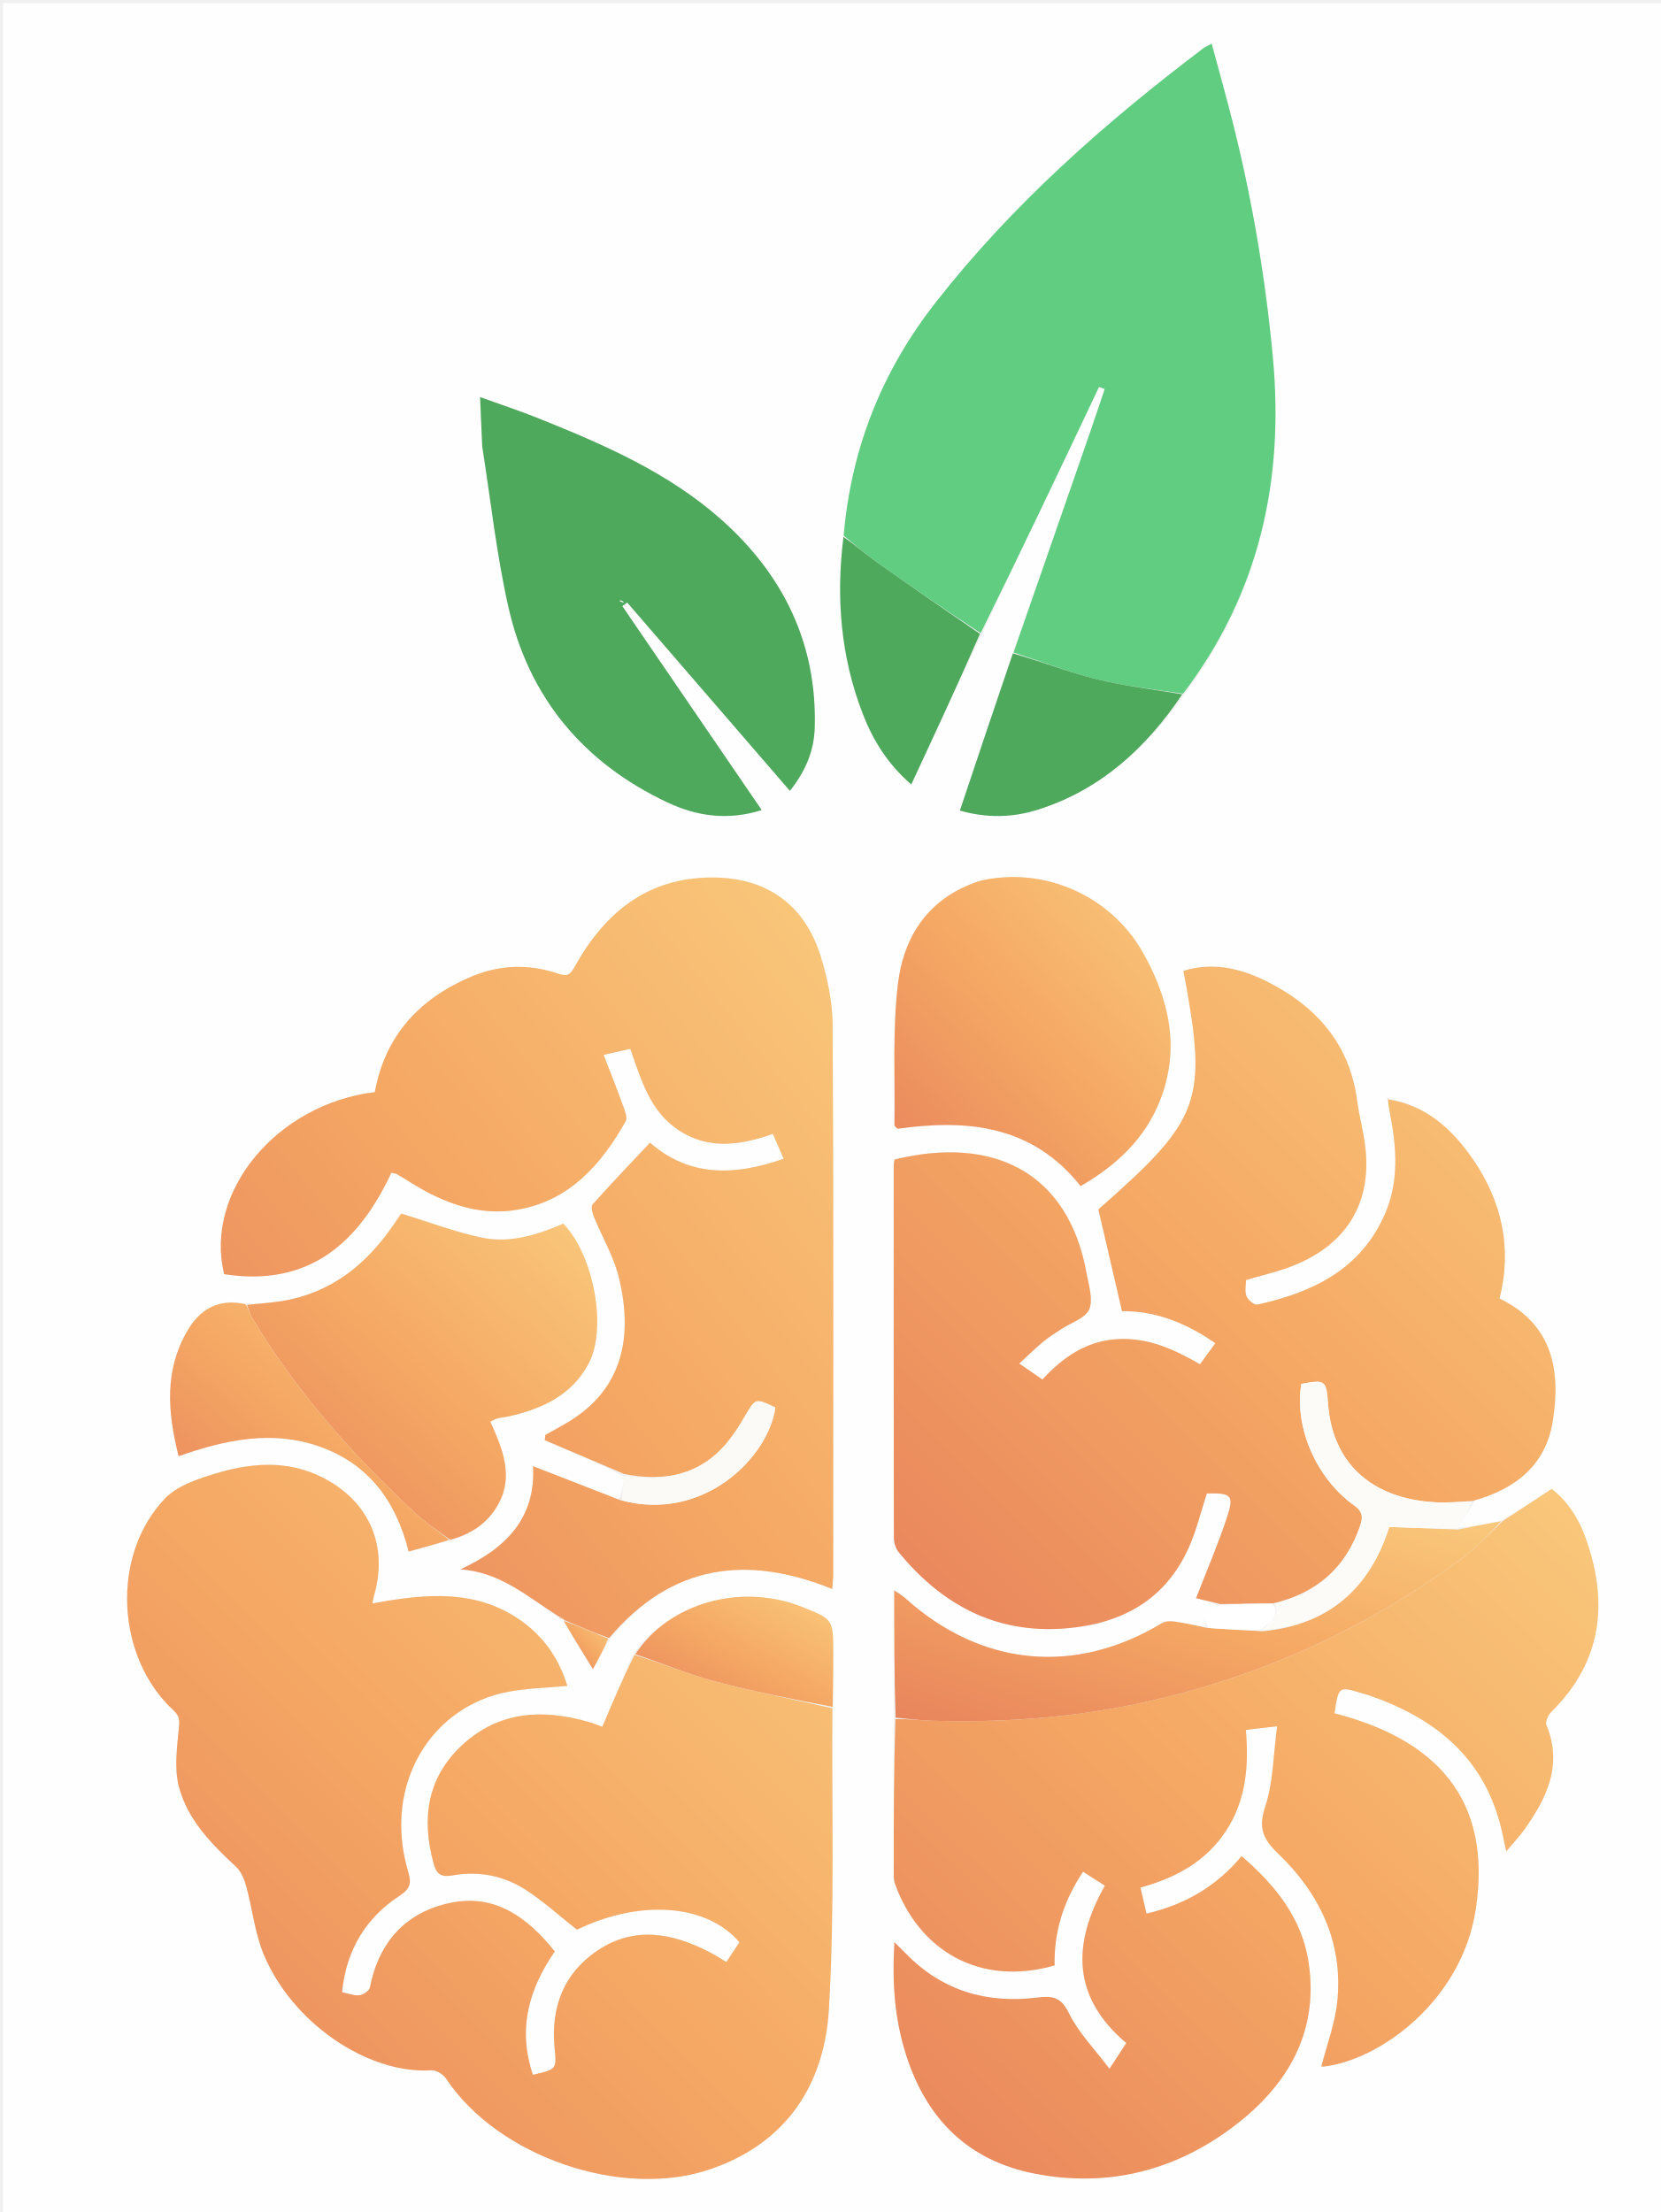
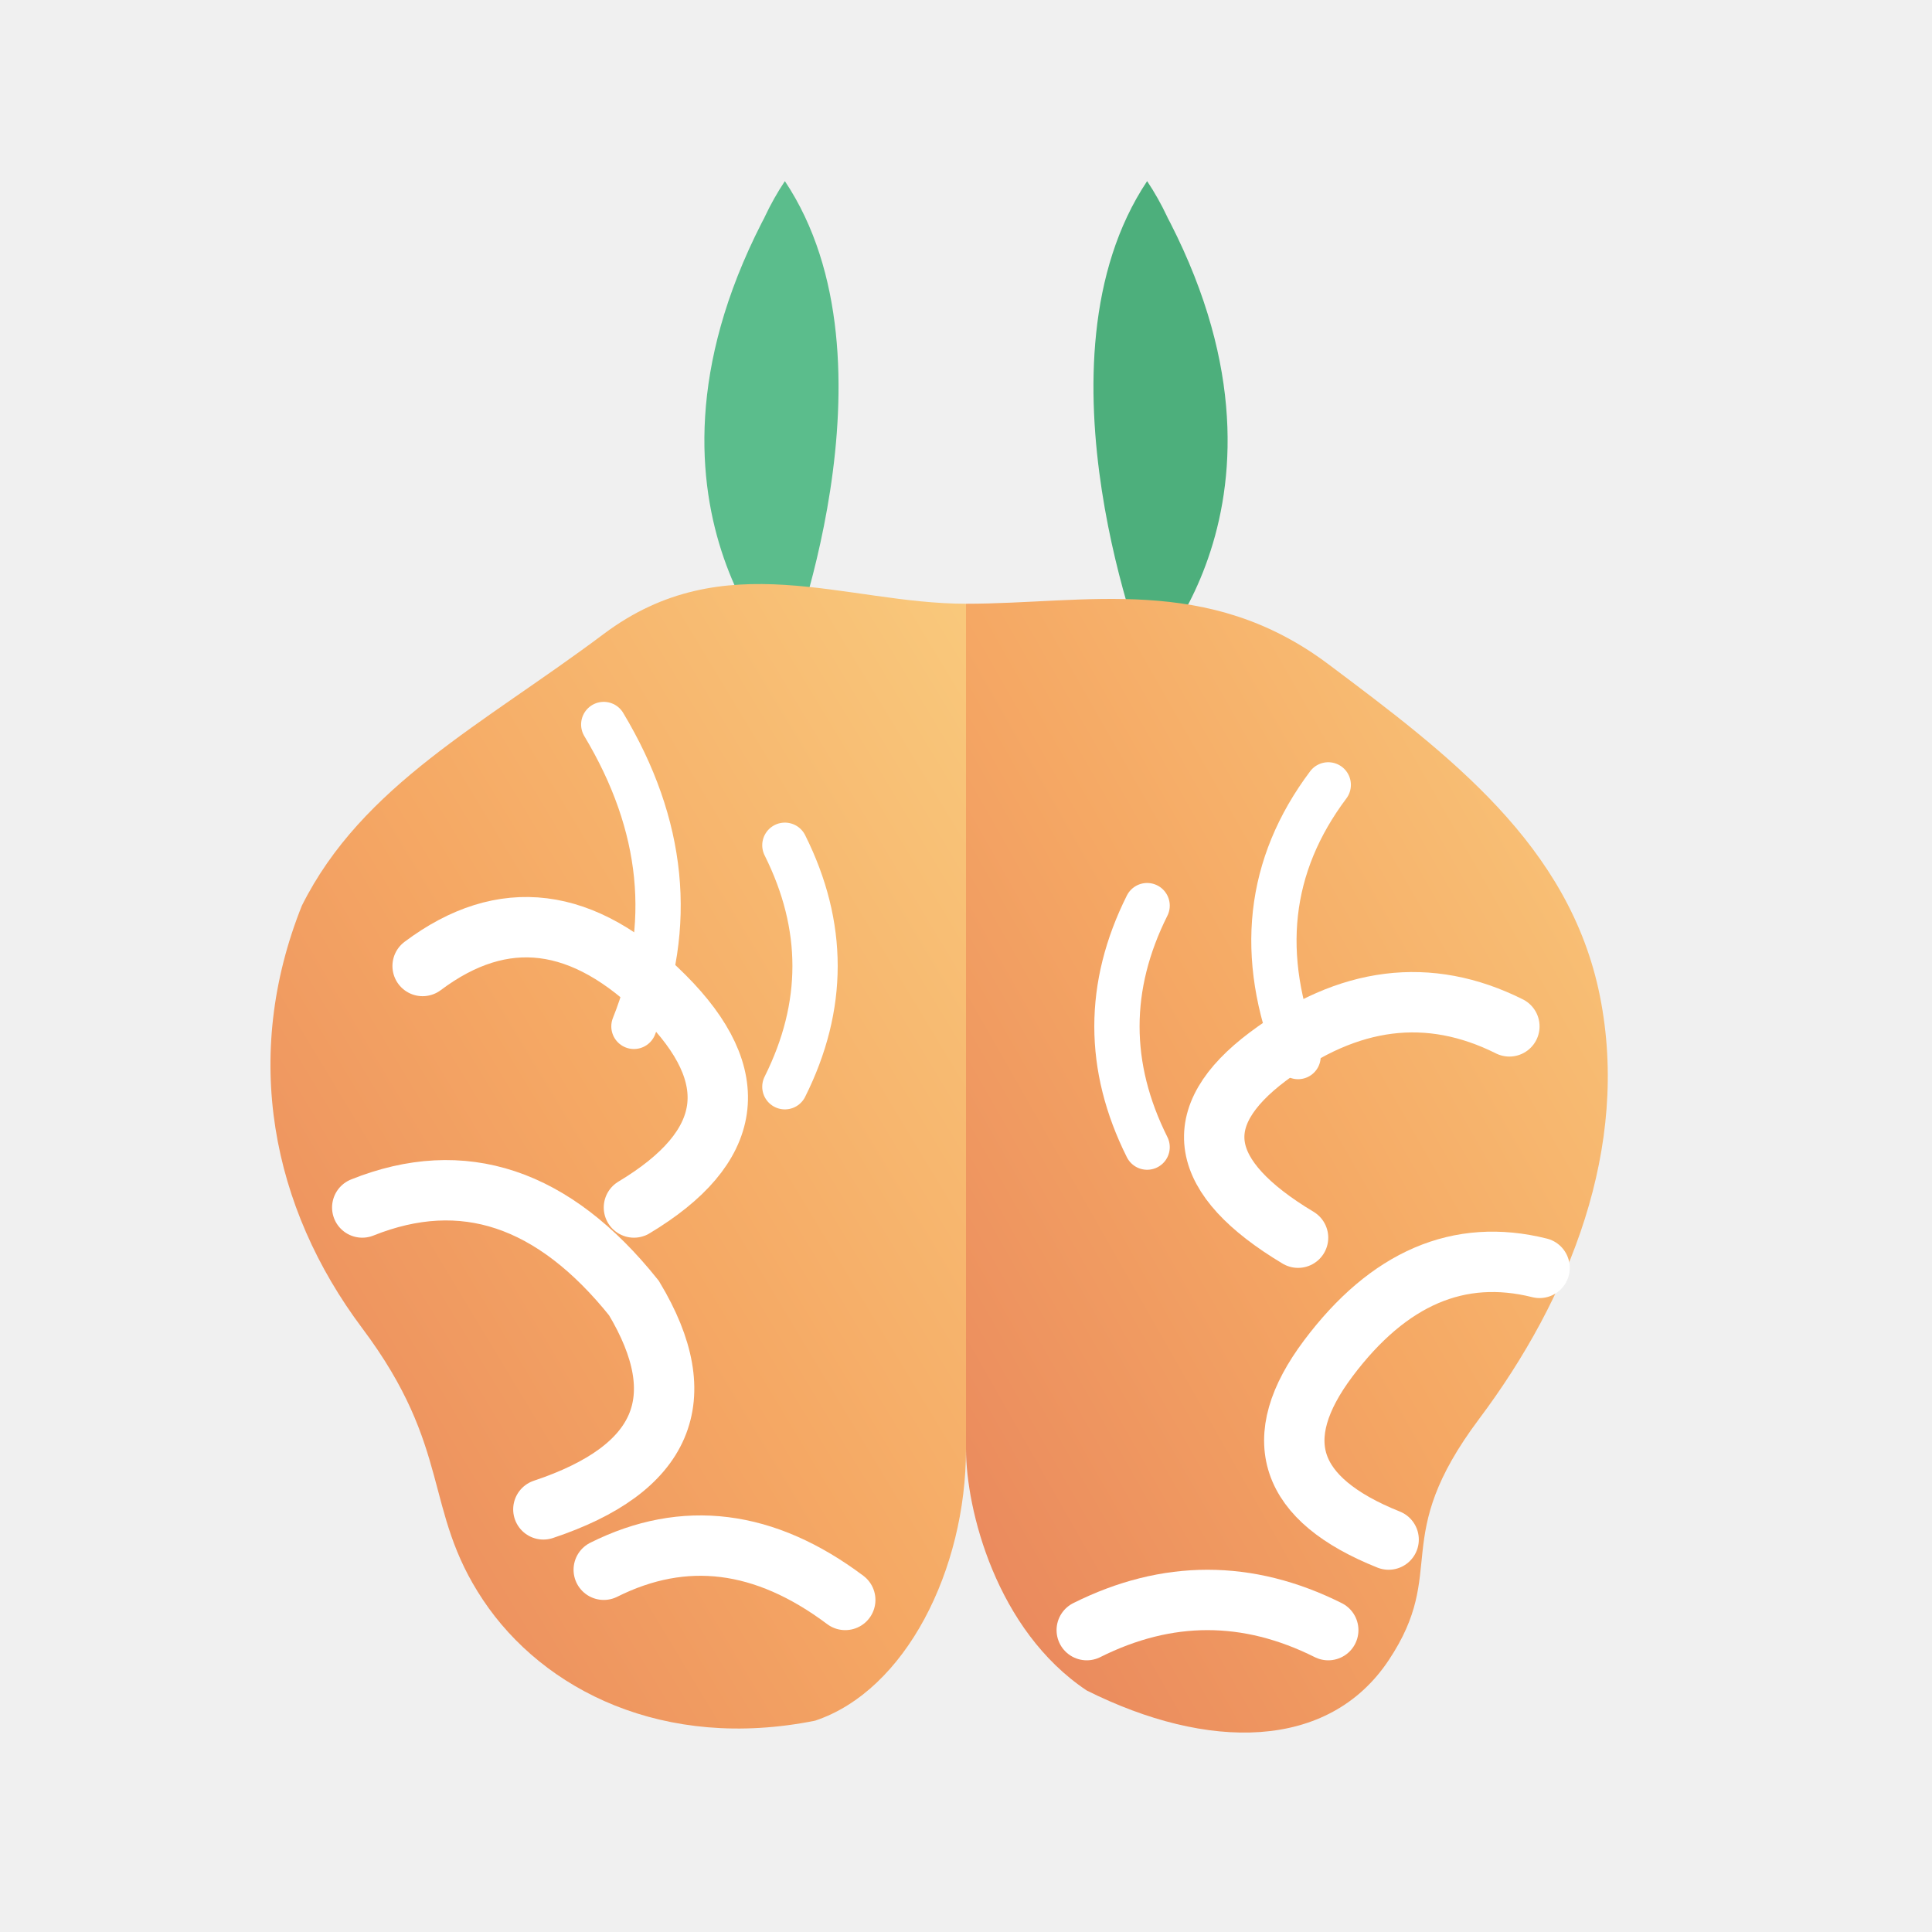
- <svg xmlns="http://www.w3.org/2000/svg" version="1.1" id="Layer_1" x="0px" y="0px" width="100%" viewBox="0 0 524 698" enable-background="new 0 0 524 698" xml:space="preserve">
+ <svg xmlns="http://www.w3.org/2000/svg" viewBox="0 0 64 64" width="64" height="64" fill="none">
  <defs>
-     <linearGradient id="orangeGradient" x1="0%" y1="100%" x2="100%" y2="0%">
+     <linearGradient id="brainGradient" x1="0%" y1="100%" x2="100%" y2="0%">
      <stop offset="0%" stop-color="#E8845C" />
      <stop offset="50%" stop-color="#F5A864" />
      <stop offset="100%" stop-color="#F9C97C" />
    </linearGradient>
  </defs>
-   <path fill="#FEFEFE" opacity="1" stroke="none" d=" M270,699   C180,699 90.5,699 1,699   C1,466.333 1,233.667 1,1   C175.667,1 350.333,1 525,1   C525,233.667 525,466.333 525,699   C440.167,699 355.333,699 270,699  M177.888,511.058   C177.888,511.058 177.84,511.13 177.899,511.83   C180.811,516.557 183.724,521.285 187.057,526.696   C189.014,523.117 190.653,520.121 192.839,516.765   C211.889,493.545 235.626,490.51 262.59,501.418   C262.723,499.312 262.877,498.003 262.877,496.693   C262.887,439.04 263.018,381.385 262.714,323.733   C262.675,316.389 261.141,308.811 258.939,301.767   C253.766,285.22 241.666,276.835 224.528,276.898   C204.09,276.973 190.725,288.123 181.322,305.047   C179.842,307.71 178.882,308.171 176.045,307.213   C166.893,304.124 157.654,304.404 148.742,308.158   C132.359,315.059 121.535,326.76 118.244,344.616   C87.371,348.373 64.373,376.02 70.719,402.065   C97.211,406.174 113.019,392.486 123.482,370.07   C124.219,370.244 124.747,370.257 125.153,370.486   C126.602,371.303 128.021,372.175 129.431,373.059   C139.864,379.606 151.087,383.898 163.501,381.69   C179.772,378.796 189.708,367.455 197.396,353.842   C198.045,352.693 197.139,350.455 196.565,348.865   C194.683,343.647 192.62,338.494 190.452,332.864   C193.929,332.079 196.296,331.544 198.866,330.963   C202.321,340.856 205.126,350.815 214.311,356.768   C223.709,362.86 233.625,361.391 243.845,357.823   C245.04,360.567 246.054,362.897 247.246,365.635   C231.575,371.183 217.318,371.3 205.089,360.569   C198.85,367.21 192.796,373.528 186.971,380.051   C186.378,380.715 186.875,382.728 187.357,383.916   C189.977,390.371 193.684,396.539 195.292,403.221   C199.761,421.782 196.458,438.045 179.926,448.314   C177.359,449.908 174.674,451.314 172.043,452.808   C171.995,453.36 171.946,453.913 171.897,454.465   C180.262,458.02 188.626,461.574 196.996,465.95   C196.649,468.375 196.303,470.801 195.16,473.145   C186.27,469.689 177.38,466.232 168.175,462.652   C169.1,479.032 159.532,488.697 145.211,495.216   C157.847,496.02 166.564,503.958 176.416,510.527   C176.928,510.723 177.44,510.92 177.888,511.058  M380.049,513.494   C376.963,512.879 373.894,512.144 370.784,511.703   C369.447,511.513 367.755,511.486 366.679,512.137   C339.202,528.78 309.45,525.888 285.464,504.165   C284.591,503.374 283.518,502.804 282.135,501.854   C282.135,515.761 282.135,528.892 282.011,542.951   C281.997,558.779 281.974,574.607 281.983,590.435   C281.984,591.757 281.927,593.176 282.359,594.385   C289.828,615.298 308.883,626.987 332.736,620.206   C332.495,609.574 335.561,599.839 341.713,590.62   C344.174,592.197 346.216,593.507 348.595,595.032   C338.257,613.371 338.205,630.201 355.358,644.688   C353.807,647.059 352.404,649.207 350.051,652.805   C345.243,646.407 340.205,641.348 337.258,635.274   C334.778,630.161 332.086,629.733 327.265,630.33   C311.345,632.301 297.257,628.222 285.829,616.472   C284.792,615.406 283.718,614.376 282.197,612.87   C281.401,625.662 282.284,637.227 285.884,648.471   C292.352,668.675 305.508,681.863 326.637,685.928   C349.474,690.322 370.545,685.019 388.894,671.245   C405.722,658.613 416.079,641.987 412.955,619.746   C410.952,605.483 402.529,595.013 391.742,585.705   C383.69,595.321 373.848,601.017 361.734,603.839   C361.072,600.989 360.487,598.468 359.826,595.62   C371.051,592.535 380.522,587.383 386.879,577.644   C393.168,568.009 394.047,557.227 393.084,545.865   C396.182,545.508 398.719,545.215 402.945,544.727   C401.718,553.875 401.738,562.379 399.2,570.035   C396.989,576.705 398.37,580.21 403.137,584.78   C416.359,597.458 423.871,612.973 421.909,631.723   C421.193,638.564 418.652,645.214 416.61,652.06   C416.765,652.067 416.92,652.074 417.888,652.219   C435.073,650.222 461.226,631.529 465.625,602.42   C470.922,567.374 452.784,548.822 421.042,540.627   C422.345,532.078 422.345,532.078 429.65,534.289   C430.445,534.53 431.254,534.731 432.039,535.003   C452.361,542.046 467.746,554.087 473.399,575.942   C474.001,578.269 474.447,580.636 475.231,584.187   C477.65,581.306 479.464,579.425 480.958,577.317   C488.022,567.348 493.128,556.97 487.906,544.323   C487.492,543.322 488.42,541.222 489.369,540.285   C505.71,524.142 507.629,505.24 500.019,484.612   C497.835,478.691 494.322,473.509 489.566,469.828   C484.03,473.464 479.046,476.738 473.268,480.001   C468.853,480.887 464.438,481.772 460.025,481.982   C461.656,479.252 463.288,476.523 465.478,473.344   C478.42,469.809 487.697,462.113 489.891,448.564   C492.496,432.483 489.929,417.903 473.127,409.753   C477.161,393.624 473.806,378.888 464.57,365.585   C458.103,356.269 449.954,348.799 437.984,346.622   C437.868,346.588 437.753,346.554 437.638,346.52   C437.744,346.693 437.85,346.865 437.89,347.871   C438.106,349.013 438.315,350.157 438.538,351.297   C440.644,362.05 441.476,372.752 436.926,383.153   C429.252,400.694 414.082,407.813 396.724,411.669   C395.763,411.882 393.746,410.208 393.267,408.998   C392.658,407.459 393.12,405.497 393.12,403.918   C397.992,402.486 402.529,401.437 406.859,399.829   C424.35,393.334 432.743,380.243 430.819,362.368   C430.269,357.26 428.846,352.251 428.164,347.152   C425.721,328.891 414.754,317.05 398.984,309.353   C391.057,305.484 382.372,303.555 373.39,306.36   C381.12,347.607 379.19,352.931 346.545,381.634   C349.038,392.362 351.463,402.801 354.004,413.741   C364.42,413.603 374.117,417.355 383.442,423.852   C381.717,426.22 380.218,428.277 378.612,430.483   C370.177,425.645 361.975,421.94 352.35,422.572   C342.541,423.216 335.299,428.381 328.887,435.3   C326.398,433.59 324.296,432.146 321.571,430.273   C324.478,427.604 326.722,425.379 329.146,423.372   C330.929,421.896 332.932,420.68 334.866,419.392   C337.907,417.367 342.41,416.009 343.639,413.204   C344.976,410.156 343.533,405.732 342.864,401.986   C337.066,369.526 313.084,358.315 282.222,365.889   C282.141,366.483 281.978,367.128 281.977,367.774   C281.964,406.925 281.948,446.076 282.026,485.227   C282.029,486.757 282.564,488.607 283.514,489.765   C297.116,506.34 314.159,515.619 336.143,513.85   C353.845,512.425 367.764,504.931 375.193,488.061   C377.568,482.669 378.95,476.841 380.768,471.268   C388.49,471.087 389.413,471.797 387.186,478.604   C384.376,487.192 380.77,495.519 377.368,504.32   C379.244,504.772 382.117,505.464 384.832,506.852   C382.997,507.648 381.161,508.444 379.336,509.235   C379.932,510.856 380.423,512.19 380.049,513.494  M142.743,485.987   C148.618,484.074 153.514,480.829 156.764,475.451   C162.392,466.14 158.605,457.303 154.703,448.592   C155.86,448.067 156.432,447.695 157.058,447.546   C158.183,447.278 159.351,447.198 160.481,446.946   C171.074,444.586 180.581,440.16 185.789,430.138   C191.689,418.784 187.139,395.718 177.716,386.13   C169.605,389.627 161.031,392.386 152.177,390.563   C143.677,388.813 135.469,385.652 126.586,382.944   C126.185,383.531 125.256,384.881 124.334,386.236   C115.664,398.973 104.482,408.073 88.816,410.56   C85.223,411.13 81.576,411.359 77.124,411.392   C68.942,409.583 63.07,413.192 59.146,419.885   C51.828,432.366 52.838,445.549 56.351,459.498   C71.224,454.28 85.864,451.223 100.687,456.418   C116.01,461.788 124.863,473.299 128.926,489.583   C133.526,488.336 137.768,487.186 142.743,485.987  M374.013,218.714   C397.476,187.031 405.208,151.305 401.579,112.549   C399.264,87.825 395.142,63.429 389.126,39.351   C387.011,30.888 384.631,22.49 382.3,13.794   C380.921,14.528 380.283,14.766 379.764,15.159   C348.591,38.747 319.456,64.462 295.242,95.401   C278.257,117.104 268.502,141.58 266.041,169.881   C263.715,188.806 265.295,207.326 272.192,225.196   C275.43,233.582 280.083,241.112 287.515,247.536   C295.042,231.345 302.295,215.742 310.001,199.656   C322.251,173.806 334.501,147.955 346.751,122.105   C347.35,122.322 347.948,122.539 348.547,122.756   C346.964,127.445 345.413,132.145 343.791,136.821   C335.802,159.848 327.794,182.868 319.357,206.459   C313.895,222.777 308.433,239.095 302.847,255.786   C311.537,258.23 319.574,257.984 327.455,255.496   C347.374,249.208 361.786,235.832 374.013,218.714  M199.541,522.422   C196.426,529.781 193.311,537.14 190.03,544.89   C189.138,544.571 187.473,543.877 185.752,543.378   C171.325,539.189 157.538,539.903 145.987,550.496   C134.763,560.789 132.899,573.771 136.814,588.096   C137.82,591.778 139.565,592.355 142.885,591.768   C151.271,590.286 159.238,591.954 166.255,596.591   C171.74,600.215 176.669,604.68 182.026,608.914   C201.908,599.287 222.937,600.725 233.294,612.876   C231.997,614.842 230.658,616.873 229.179,619.117   C227.241,617.968 225.727,616.977 224.132,616.14   C212.414,609.991 200.316,607.622 188.619,615.414   C177.859,622.582 173.744,633.38 174.97,646.192   C175.619,652.972 175.656,652.969 168.155,654.703   C163.258,640.444 166.812,627.694 175.054,615.771   C166.464,605.066 156.277,597.547 142.262,600.416   C128.086,603.318 119.524,612.75 116.694,627.189   C116.493,628.213 114.611,629.454 113.392,629.599   C111.72,629.797 109.934,629.045 107.917,628.644   C109.239,615.293 115.438,605.168 126.114,598.178   C129.904,595.695 129.711,593.786 128.671,590.2   C120.778,563 136.105,538.249 160.612,533.797   C166.548,532.719 172.655,532.585 178.984,531.988   C176.619,524.08 172.17,517.302 165.58,512.285   C151.002,501.186 134.424,502.823 117.484,505.984   C117.704,504.905 117.783,504.289 117.956,503.7   C122.629,487.841 116.521,473.726 101.789,466.237   C90.452,460.474 78.78,461.645 67.301,465.18   C61.889,466.846 55.759,468.966 52.038,472.868   C34.947,490.791 36.524,522.891 54.748,539.715   C56.83,541.638 56.637,543.171 56.392,545.719   C55.815,551.706 54.965,558.1 56.433,563.756   C59.141,574.188 66.659,581.819 74.45,589.034   C76.078,590.543 77.097,593.034 77.704,595.261   C79.619,602.274 80.362,609.72 83.071,616.383   C91.851,637.976 115.736,654.563 136.147,653.281   C137.635,653.187 139.823,654.53 140.7,655.857   C156.999,680.51 196.18,694.062 224.11,684.5   C248.187,676.258 260.124,657.757 261.533,633.934   C263.397,602.398 262.382,570.69 262.836,538.133   C262.855,532.64 262.886,527.146 262.89,521.653   C262.899,510.978 262.893,510.978 253.002,507.046   C233.752,499.391 210.974,505.825 199.541,522.422  M152.171,141.31   C154.845,158.042 156.667,174.967 160.382,191.464   C166.811,220.011 183.937,240.591 210.42,253.133   C219.802,257.575 229.617,259.007 240.326,255.618   C225.463,233.869 210.902,212.562 196.341,191.256   C196.859,190.881 197.376,190.507 197.893,190.133   C214.9,209.82 231.907,229.507 249.219,249.547   C254.223,243.241 256.831,236.895 257.049,229.684   C257.852,203.084 247.076,181.345 227.676,164.049   C210.949,149.134 190.494,140.274 169.899,132.006   C164.018,129.646 157.985,127.663 151.463,125.305   C151.717,131.093 151.921,135.73 152.171,141.31  M308.832,278.027   C292.966,283.172 285.072,295.368 283.273,310.715   C281.557,325.346 282.429,340.28 282.196,355.081   C282.192,355.322 282.605,355.568 283.157,356.185   C304.868,353.144 325.553,354.859 340.942,374.277   C352.205,367.747 361.217,359.384 365.988,347.275   C372.5,330.748 368.843,315.032 360.466,300.353   C350.171,282.315 328.97,273.303 308.832,278.027  z" />
-   <path fill="url(#orangeGradient)" opacity="1" stroke="none" d=" M262.605,539.056   C262.382,570.69 263.397,602.398 261.533,633.934   C260.124,657.757 248.187,676.258 224.11,684.5   C196.18,694.062 156.999,680.51 140.7,655.857   C139.823,654.53 137.635,653.187 136.147,653.281   C115.736,654.563 91.851,637.976 83.071,616.383   C80.362,609.72 79.619,602.274 77.704,595.261   C77.097,593.034 76.078,590.543 74.45,589.034   C66.659,581.819 59.141,574.188 56.433,563.756   C54.965,558.1 55.815,551.706 56.392,545.719   C56.637,543.171 56.83,541.638 54.748,539.715   C36.524,522.891 34.947,490.791 52.038,472.868   C55.759,468.966 61.889,466.846 67.301,465.18   C78.78,461.645 90.452,460.474 101.789,466.237   C116.521,473.726 122.629,487.841 117.956,503.7   C117.783,504.289 117.704,504.905 117.484,505.984   C134.424,502.823 151.002,501.186 165.58,512.285   C172.17,517.302 176.619,524.08 178.984,531.988   C172.655,532.585 166.548,532.719 160.612,533.797   C136.105,538.249 120.778,563 128.671,590.2   C129.711,593.786 129.904,595.695 126.114,598.178   C115.438,605.168 109.239,615.293 107.917,628.644   C109.934,629.045 111.72,629.797 113.392,629.599   C114.611,629.454 116.493,628.213 116.694,627.189   C119.524,612.75 128.086,603.318 142.262,600.416   C156.277,597.547 166.464,605.066 175.054,615.771   C166.812,627.694 163.258,640.444 168.155,654.703   C175.656,652.969 175.619,652.972 174.97,646.192   C173.744,633.38 177.859,622.582 188.619,615.414   C200.316,607.622 212.414,609.991 224.132,616.14   C225.727,616.977 227.241,617.968 229.179,619.117   C230.658,616.873 231.997,614.842 233.294,612.876   C222.937,600.725 201.908,599.287 182.026,608.914   C176.669,604.68 171.74,600.215 166.255,596.591   C159.238,591.954 151.271,590.286 142.885,591.768   C139.565,592.355 137.82,591.778 136.814,588.096   C132.899,573.771 134.763,560.789 145.987,550.496   C157.538,539.903 171.325,539.189 185.752,543.378   C187.473,543.877 189.138,544.571 190.03,544.89   C193.311,537.14 196.426,529.781 200.185,522.215   C208.92,524.854 216.872,528.219 225.134,530.425   C237.51,533.729 250.104,536.22 262.605,539.056  z" />
-   <path fill="url(#orangeGradient)" opacity="1" stroke="none" d=" M438.06,346.933   C449.954,348.799 458.103,356.269 464.57,365.585   C473.806,378.888 477.161,393.624 473.127,409.753   C489.929,417.903 492.496,432.483 489.891,448.564   C487.697,462.113 478.42,469.809 464.738,473.597   C460.179,473.925 456.343,474.266 452.543,474.031   C432.416,472.784 420.302,461.437 418.998,442.807   C418.492,435.562 418.088,435.269 410.591,436.693   C408.298,450.145 415.144,466.357 427.12,474.946   C429.844,476.899 430.154,478.524 429.119,481.536   C424.574,494.767 415.434,502.717 401.533,505.989   C395.707,506.037 390.349,506.097 384.991,506.157   C382.117,505.464 379.244,504.772 377.368,504.32   C380.77,495.519 384.376,487.192 387.186,478.604   C389.413,471.797 388.49,471.087 380.768,471.268   C378.95,476.841 377.568,482.669 375.193,488.061   C367.764,504.931 353.845,512.425 336.143,513.85   C314.159,515.619 297.116,506.34 283.514,489.765   C282.564,488.607 282.029,486.757 282.026,485.227   C281.948,446.076 281.964,406.925 281.977,367.774   C281.978,367.128 282.141,366.483 282.222,365.889   C313.084,358.315 337.066,369.526 342.864,401.986   C343.533,405.732 344.976,410.156 343.639,413.204   C342.41,416.009 337.907,417.367 334.866,419.392   C332.932,420.68 330.929,421.896 329.146,423.372   C326.722,425.379 324.478,427.604 321.571,430.273   C324.296,432.146 326.398,433.59 328.887,435.3   C335.299,428.381 342.541,423.216 352.35,422.572   C361.975,421.94 370.177,425.645 378.612,430.483   C380.218,428.277 381.717,426.22 383.442,423.852   C374.117,417.355 364.42,413.603 354.004,413.741   C351.463,402.801 349.038,392.362 346.545,381.634   C379.19,352.931 381.12,347.607 373.39,306.36   C382.372,303.555 391.057,305.484 398.984,309.353   C414.754,317.05 425.721,328.891 428.164,347.152   C428.846,352.251 430.269,357.26 430.819,362.368   C432.743,380.243 424.35,393.334 406.859,399.829   C402.529,401.437 397.992,402.486 393.12,403.918   C393.12,405.497 392.658,407.459 393.267,408.998   C393.746,410.208 395.763,411.882 396.724,411.669   C414.082,407.813 429.252,400.694 436.926,383.153   C441.476,372.752 440.644,362.05 438.538,351.297   C438.315,350.157 438.106,349.013 437.95,347.429   C438.01,346.987 438.06,346.933 438.06,346.933  z" />
-   <path fill="url(#orangeGradient)" opacity="1" stroke="none" d=" M474.062,480.012   C479.046,476.738 484.03,473.464 489.566,469.828   C494.322,473.509 497.835,478.691 500.019,484.612   C507.629,505.24 505.71,524.142 489.369,540.285   C488.42,541.222 487.492,543.322 487.906,544.323   C493.128,556.97 488.022,567.348 480.958,577.317   C479.464,579.425 477.65,581.306 475.231,584.187   C474.447,580.636 474.001,578.269 473.399,575.942   C467.746,554.087 452.361,542.046 432.039,535.003   C431.254,534.731 430.445,534.53 429.65,534.289   C422.345,532.078 422.345,532.078 421.042,540.627   C452.784,548.822 470.922,567.374 465.625,602.42   C461.226,631.529 435.073,650.222 417.449,652.117   C417.011,652.014 416.944,651.951 416.944,651.951   C418.652,645.214 421.193,638.564 421.909,631.723   C423.871,612.973 416.359,597.458 403.137,584.78   C398.37,580.21 396.989,576.705 399.2,570.035   C401.738,562.379 401.718,553.875 402.945,544.727   C398.719,545.215 396.182,545.508 393.084,545.865   C394.047,557.227 393.168,568.009 386.879,577.644   C380.522,587.383 371.051,592.535 359.826,595.62   C360.487,598.468 361.072,600.989 361.734,603.839   C373.848,601.017 383.69,595.321 391.742,585.705   C402.529,595.013 410.952,605.483 412.955,619.746   C416.079,641.987 405.722,658.613 388.894,671.245   C370.545,685.019 349.474,690.322 326.637,685.928   C305.508,681.863 292.352,668.675 285.884,648.471   C282.284,637.227 281.401,625.662 282.197,612.87   C283.718,614.376 284.792,615.406 285.829,616.472   C297.257,628.222 311.345,632.301 327.265,630.33   C332.086,629.733 334.778,630.161 337.258,635.274   C340.205,641.348 345.243,646.407 350.051,652.805   C352.404,649.207 353.807,647.059 355.358,644.688   C338.205,630.201 338.257,613.371 348.595,595.032   C346.216,593.507 344.174,592.197 341.713,590.62   C335.561,599.839 332.495,609.574 332.736,620.206   C308.883,626.987 289.828,615.298 282.359,594.385   C281.927,593.176 281.984,591.757 281.983,590.435   C281.974,574.607 281.997,558.779 282.512,542.482   C286.472,542.338 289.924,542.848 293.39,542.958   C315.187,543.65 336.84,542.19 358.208,537.747   C395.986,529.892 430.425,514.404 461.52,491.599   C466.081,488.255 469.9,483.899 474.062,480.012  z" />
-   <path fill="url(#orangeGradient)" opacity="1" stroke="none" d=" M176.19,509.998   C166.564,503.958 157.847,496.02 145.211,495.216   C159.532,488.697 169.1,479.032 168.175,462.652   C177.38,466.232 186.27,469.689 195.849,473.429   C221.954,480.351 242.452,459.926 244.632,444.141   C238.276,441.121 238.355,441.167 235.019,446.915   C233.357,449.778 231.556,452.613 229.451,455.156   C220.85,465.547 209.597,467.614 196.99,465.129   C188.626,461.574 180.262,458.02 171.897,454.465   C171.946,453.913 171.995,453.36 172.043,452.808   C174.674,451.314 177.359,449.908 179.926,448.314   C196.458,438.045 199.761,421.782 195.292,403.221   C193.684,396.539 189.977,390.371 187.357,383.916   C186.875,382.728 186.378,380.715 186.971,380.051   C192.796,373.528 198.85,367.21 205.089,360.569   C217.318,371.3 231.575,371.183 247.246,365.635   C246.054,362.897 245.04,360.567 243.845,357.823   C233.625,361.391 223.709,362.86 214.311,356.768   C205.126,350.815 202.321,340.856 198.866,330.963   C196.296,331.544 193.929,332.079 190.452,332.864   C192.62,338.494 194.683,343.647 196.565,348.865   C197.139,350.455 198.045,352.693 197.396,353.842   C189.708,367.455 179.772,378.796 163.501,381.69   C151.087,383.898 139.864,379.606 129.431,373.059   C128.021,372.175 126.602,371.303 125.153,370.486   C124.747,370.257 124.219,370.244 123.482,370.07   C113.019,392.486 97.211,406.174 70.719,402.065   C64.373,376.02 87.371,348.373 118.244,344.616   C121.535,326.76 132.359,315.059 148.742,308.158   C157.654,304.404 166.893,304.124 176.045,307.213   C178.882,308.171 179.842,307.71 181.322,305.047   C190.725,288.123 204.09,276.973 224.528,276.898   C241.666,276.835 253.766,285.22 258.939,301.767   C261.141,308.811 262.675,316.389 262.714,323.733   C263.018,381.385 262.887,439.04 262.877,496.693   C262.877,498.003 262.723,499.312 262.59,501.418   C235.626,490.51 211.889,493.545 192.181,516.882   C186.962,515.043 182.401,513.087 177.84,511.13   C177.84,511.13 177.888,511.058 177.801,510.83   C177.206,510.401 176.698,510.2 176.19,509.998  z" />
-   <path fill="#60CD80" opacity="1" stroke="none" d=" M319.793,205.891   C327.794,182.868 335.802,159.848 343.791,136.821   C345.413,132.145 346.964,127.445 348.547,122.756   C347.948,122.539 347.35,122.322 346.751,122.105   C334.501,147.955 322.251,173.806 309.411,199.774   C297.896,192.269 286.93,184.706 276.072,176.991   C272.633,174.547 269.482,171.698 266.199,169.034   C268.502,141.58 278.257,117.104 295.242,95.401   C319.456,64.462 348.591,38.747 379.764,15.159   C380.283,14.766 380.921,14.528 382.3,13.794   C384.631,22.49 387.011,30.888 389.126,39.351   C395.142,63.429 399.264,87.825 401.579,112.549   C405.208,151.305 397.476,187.031 373.272,218.886   C363.597,217.499 354.542,216.434 345.767,214.242   C336.963,212.043 328.439,208.721 319.793,205.891  z" />
-   <path fill="#4EA95C" opacity="1" stroke="none" d=" M152.148,140.839   C151.921,135.73 151.717,131.093 151.463,125.305   C157.985,127.663 164.018,129.646 169.899,132.006   C190.494,140.274 210.949,149.134 227.676,164.049   C247.076,181.345 257.852,203.084 257.049,229.684   C256.831,236.895 254.223,243.241 249.219,249.547   C231.907,229.507 214.9,209.82 197.893,190.133   C197.376,190.507 196.859,190.881 196.341,191.256   C210.902,212.562 225.463,233.869 240.326,255.618   C229.617,259.007 219.802,257.575 210.42,253.133   C183.937,240.591 166.811,220.011 160.382,191.464   C156.667,174.967 154.845,158.042 152.148,140.839  M195.323,189.692   C195.837,189.845 196.35,189.998 196.864,190.15   C196.525,189.805 196.187,189.46 195.323,189.692  z" />
-   <path fill="url(#orangeGradient)" opacity="1" stroke="none" d=" M77.954,411.746   C81.576,411.359 85.223,411.13 88.816,410.56   C104.482,408.073 115.664,398.973 124.334,386.236   C125.256,384.881 126.185,383.531 126.586,382.944   C135.469,385.652 143.677,388.813 152.177,390.563   C161.031,392.386 169.605,389.627 177.716,386.13   C187.139,395.718 191.689,418.784 185.789,430.138   C180.581,440.16 171.074,444.586 160.481,446.946   C159.351,447.198 158.183,447.278 157.058,447.546   C156.432,447.695 155.86,448.067 154.703,448.592   C158.605,457.303 162.392,466.14 156.764,475.451   C153.514,480.829 148.618,484.074 142.066,485.872   C137.908,482.979 134.238,480.406 130.977,477.39   C111.196,459.096 93.458,439.069 79.554,415.858   C78.809,414.614 78.478,413.122 77.954,411.746  z" />
-   <path fill="url(#orangeGradient)" opacity="1" stroke="none" d=" M309.241,277.951   C328.97,273.303 350.171,282.315 360.466,300.353   C368.843,315.032 372.5,330.748 365.988,347.275   C361.217,359.384 352.205,367.747 340.942,374.277   C325.553,354.859 304.868,353.144 283.157,356.185   C282.605,355.568 282.192,355.322 282.196,355.081   C282.429,340.28 281.557,325.346 283.273,310.715   C285.072,295.368 292.966,283.172 309.241,277.951  z" />
-   <path fill="url(#orangeGradient)" opacity="1" stroke="none" d=" M473.665,480.006   C469.9,483.899 466.081,488.255 461.52,491.599   C430.425,514.404 395.986,529.892 358.208,537.747   C336.84,542.19 315.187,543.65 293.39,542.958   C289.924,542.848 286.472,542.338 282.574,542.018   C282.135,528.892 282.135,515.761 282.135,501.854   C283.518,502.804 284.591,503.374 285.464,504.165   C309.45,525.888 339.202,528.78 366.679,512.137   C367.755,511.486 369.447,511.513 370.784,511.703   C373.894,512.144 376.963,512.879 380.807,513.682   C387.042,514.145 392.52,514.42 398.403,514.757   C419.786,512.728 432.357,500.612 438.325,481.836   C445.9,482.123 452.961,482.39 460.023,482.658   C464.438,481.772 468.853,480.887 473.665,480.006  z" />
-   <path fill="#4FA95D" opacity="1" stroke="none" d=" M319.575,206.175   C328.439,208.721 336.963,212.043 345.767,214.242   C354.542,216.434 363.597,217.499 373.018,219.082   C361.786,235.832 347.374,249.208 327.455,255.496   C319.574,257.984 311.537,258.23 302.847,255.786   C308.433,239.095 313.895,222.777 319.575,206.175  z" />
-   <path fill="#4EA95C" opacity="1" stroke="none" d=" M266.12,169.458   C269.482,171.698 272.633,174.547 276.072,176.991   C286.93,184.706 297.896,192.269 309.184,200.015   C302.295,215.742 295.042,231.345 287.515,247.536   C280.083,241.112 275.43,233.582 272.192,225.196   C265.295,207.326 263.715,188.806 266.12,169.458  z" />
-   <path fill="url(#orangeGradient)" opacity="1" stroke="none" d=" M77.539,411.569   C78.478,413.122 78.809,414.614 79.554,415.858   C93.458,439.069 111.196,459.096 130.977,477.39   C134.238,480.406 137.908,482.979 141.7,485.896   C137.768,487.186 133.526,488.336 128.926,489.583   C124.863,473.299 116.01,461.788 100.687,456.418   C85.864,451.223 71.224,454.28 56.351,459.498   C52.838,445.549 51.828,432.366 59.146,419.885   C63.07,413.192 68.942,409.583 77.539,411.569  z" />
-   <path fill="url(#orangeGradient)" opacity="1" stroke="none" d=" M262.72,538.595   C250.104,536.22 237.51,533.729 225.134,530.425   C216.872,528.219 208.92,524.854 200.451,522.002   C210.974,505.825 233.752,499.391 253.002,507.046   C262.893,510.978 262.899,510.978 262.89,521.653   C262.886,527.146 262.855,532.64 262.72,538.595  z" />
-   <path fill="#FDFBF7" opacity="1" stroke="none" d=" M460.024,482.32   C452.961,482.39 445.9,482.123 438.325,481.836   C432.357,500.612 419.786,512.728 398.46,514.427   C400.139,511.711 404.485,510.509 402,506.002   C415.434,502.717 424.574,494.767 429.119,481.536   C430.154,478.524 429.844,476.899 427.12,474.946   C415.144,466.357 408.298,450.145 410.591,436.693   C418.088,435.269 418.492,435.562 418.998,442.807   C420.302,461.437 432.416,472.784 452.543,474.031   C456.343,474.266 460.179,473.925 464.459,473.822   C463.288,476.523 461.656,479.252 460.024,482.32  z" />
-   <path fill="#FBFAF6" opacity="1" stroke="none" d=" M196.993,465.539   C209.597,467.614 220.85,465.547 229.451,455.156   C231.556,452.613 233.357,449.778 235.019,446.915   C238.355,441.167 238.276,441.121 244.632,444.141   C242.452,459.926 221.954,480.351 196.247,473.469   C196.303,470.801 196.649,468.375 196.993,465.539  z" />
-   <path fill="#FEFFFE" opacity="1" stroke="none" d=" M401.533,505.989   C404.485,510.509 400.139,511.711 398.055,514.365   C392.52,514.42 387.042,514.145 381.239,513.697   C380.423,512.19 379.932,510.856 379.336,509.235   C381.161,508.444 382.997,507.648 384.911,506.505   C390.349,506.097 395.707,506.037 401.533,505.989  z" />
-   <path fill="url(#orangeGradient)" opacity="1" stroke="none" d=" M177.869,511.48   C182.401,513.087 186.962,515.043 191.907,517.063   C190.653,520.121 189.014,523.117 187.057,526.696   C183.724,521.285 180.811,516.557 177.869,511.48  z" />
-   <path fill="url(#orangeGradient)" opacity="1" stroke="none" d=" M176.303,510.262   C176.698,510.2 177.206,510.401 177.833,510.859   C177.44,510.92 176.928,510.723 176.303,510.262  z" />
-   <path fill="url(#orangeGradient)" opacity="1" stroke="none" d=" M437.983,347.012   C437.85,346.865 437.744,346.693 437.638,346.52   C437.753,346.554 437.868,346.588 438.022,346.778   C438.06,346.933 438.01,346.987 437.983,347.012  z" />
-   <path fill="url(#orangeGradient)" opacity="1" stroke="none" d=" M417.043,652.047   C416.92,652.074 416.765,652.067 416.777,652.006   C416.944,651.951 417.011,652.014 417.043,652.047  z" />
-   <path fill="#FEFEFE" opacity="1" stroke="none" d=" M195.586,189.404   C196.187,189.46 196.525,189.805 196.864,190.15   C196.35,189.998 195.837,189.845 195.586,189.404  z" />
+   <path d="M26 22 C26 22 22 12 26 6 C30 12 26 22 26 22 C26 22 20 16 26 6" fill="#5BBD8C" />
+   <path d="M38 22 C38 22 42 12 38 6 C34 12 38 22 38 22 C38 22 44 16 38 6" fill="#4DAF7C" />
+   <path d="M32 20        C28 20 24 18 20 21        C16 24 12 26 10 30        C8 35 9 40 12 44        C15 48 14 50 16 53        C18 56 22 58 27 57        C30 56 32 52 32 48        L32 20Z" fill="url(#brainGradient)" />
+   <path d="M32 20        C36 20 40 19 44 22        C48 25 52 28 53 33        C54 38 52 43 49 47        C46 51 48 52 46 55        C44 58 40 58 36 56        C33 54 32 50 32 48        L32 20Z" fill="url(#brainGradient)" />
+   <path d="M14 32 Q18 29 22 33 Q26 37 21 40" stroke="white" stroke-width="2" stroke-linecap="round" fill="none" />
+   <path d="M12 40 Q17 38 21 43 Q24 48 18 50" stroke="white" stroke-width="2" stroke-linecap="round" fill="none" />
+   <path d="M20 52 Q24 50 28 53" stroke="white" stroke-width="2" stroke-linecap="round" fill="none" />
+   <path d="M20 24 Q23 29 21 34" stroke="white" stroke-width="1.5" stroke-linecap="round" fill="none" />
+   <path d="M26 28 Q28 32 26 36" stroke="white" stroke-width="1.5" stroke-linecap="round" fill="none" />
+   <path d="M50 34 Q46 32 42 35 Q38 38 43 41" stroke="white" stroke-width="2" stroke-linecap="round" fill="none" />
+   <path d="M51 42 Q47 41 44 45 Q41 49 46 51" stroke="white" stroke-width="2" stroke-linecap="round" fill="none" />
+   <path d="M44 54 Q40 52 36 54" stroke="white" stroke-width="2" stroke-linecap="round" fill="none" />
+   <path d="M44 26 Q41 30 43 35" stroke="white" stroke-width="1.5" stroke-linecap="round" fill="none" />
+   <path d="M38 30 Q36 34 38 38" stroke="white" stroke-width="1.5" stroke-linecap="round" fill="none" />
</svg>
